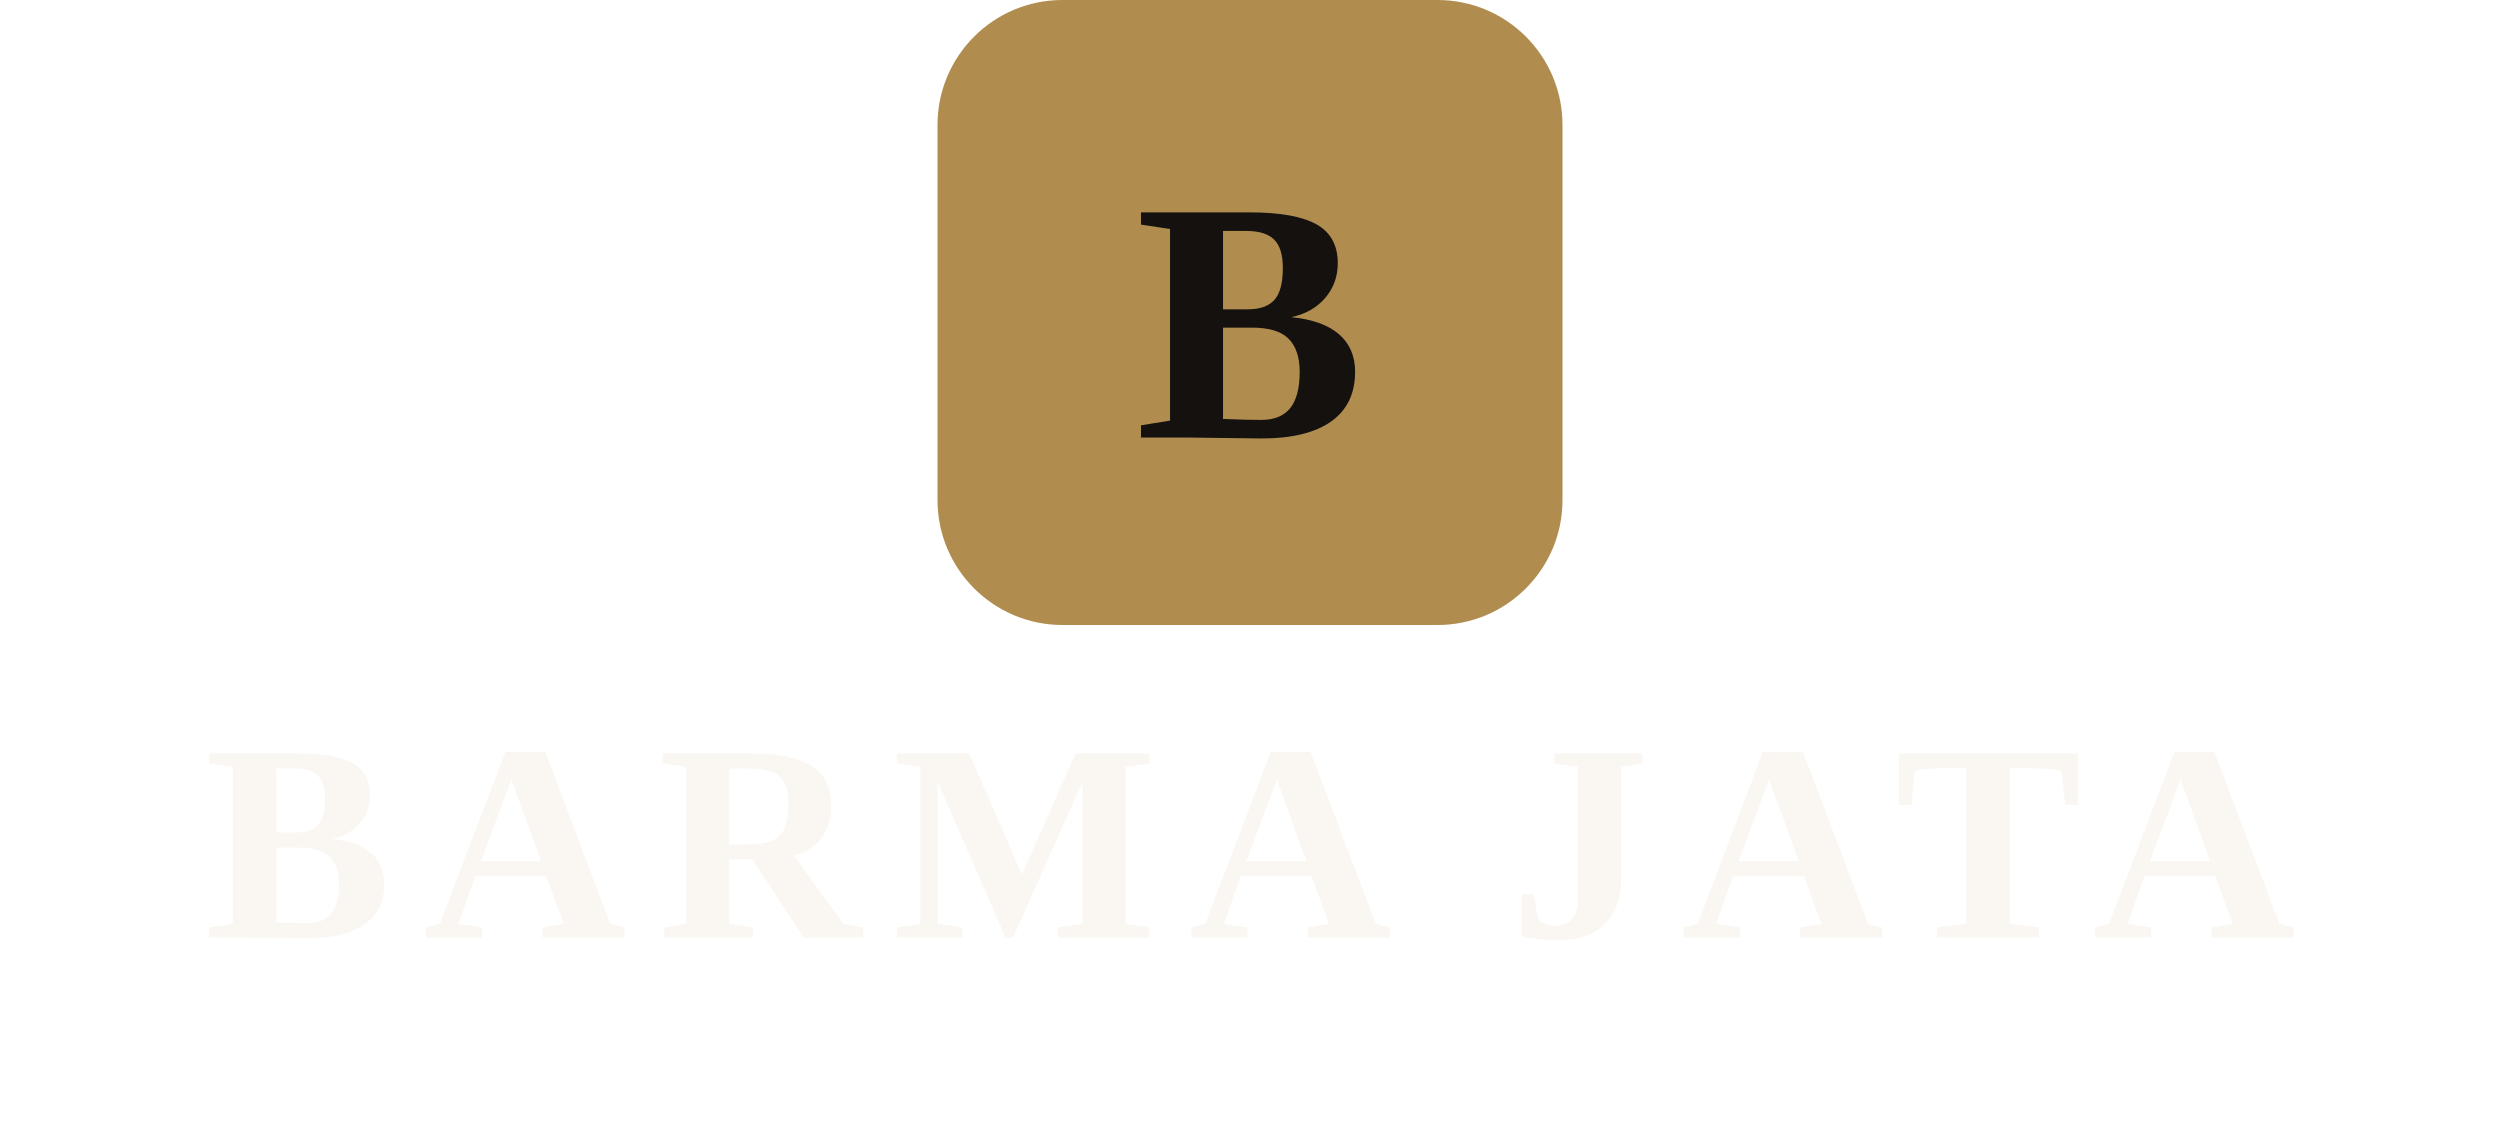
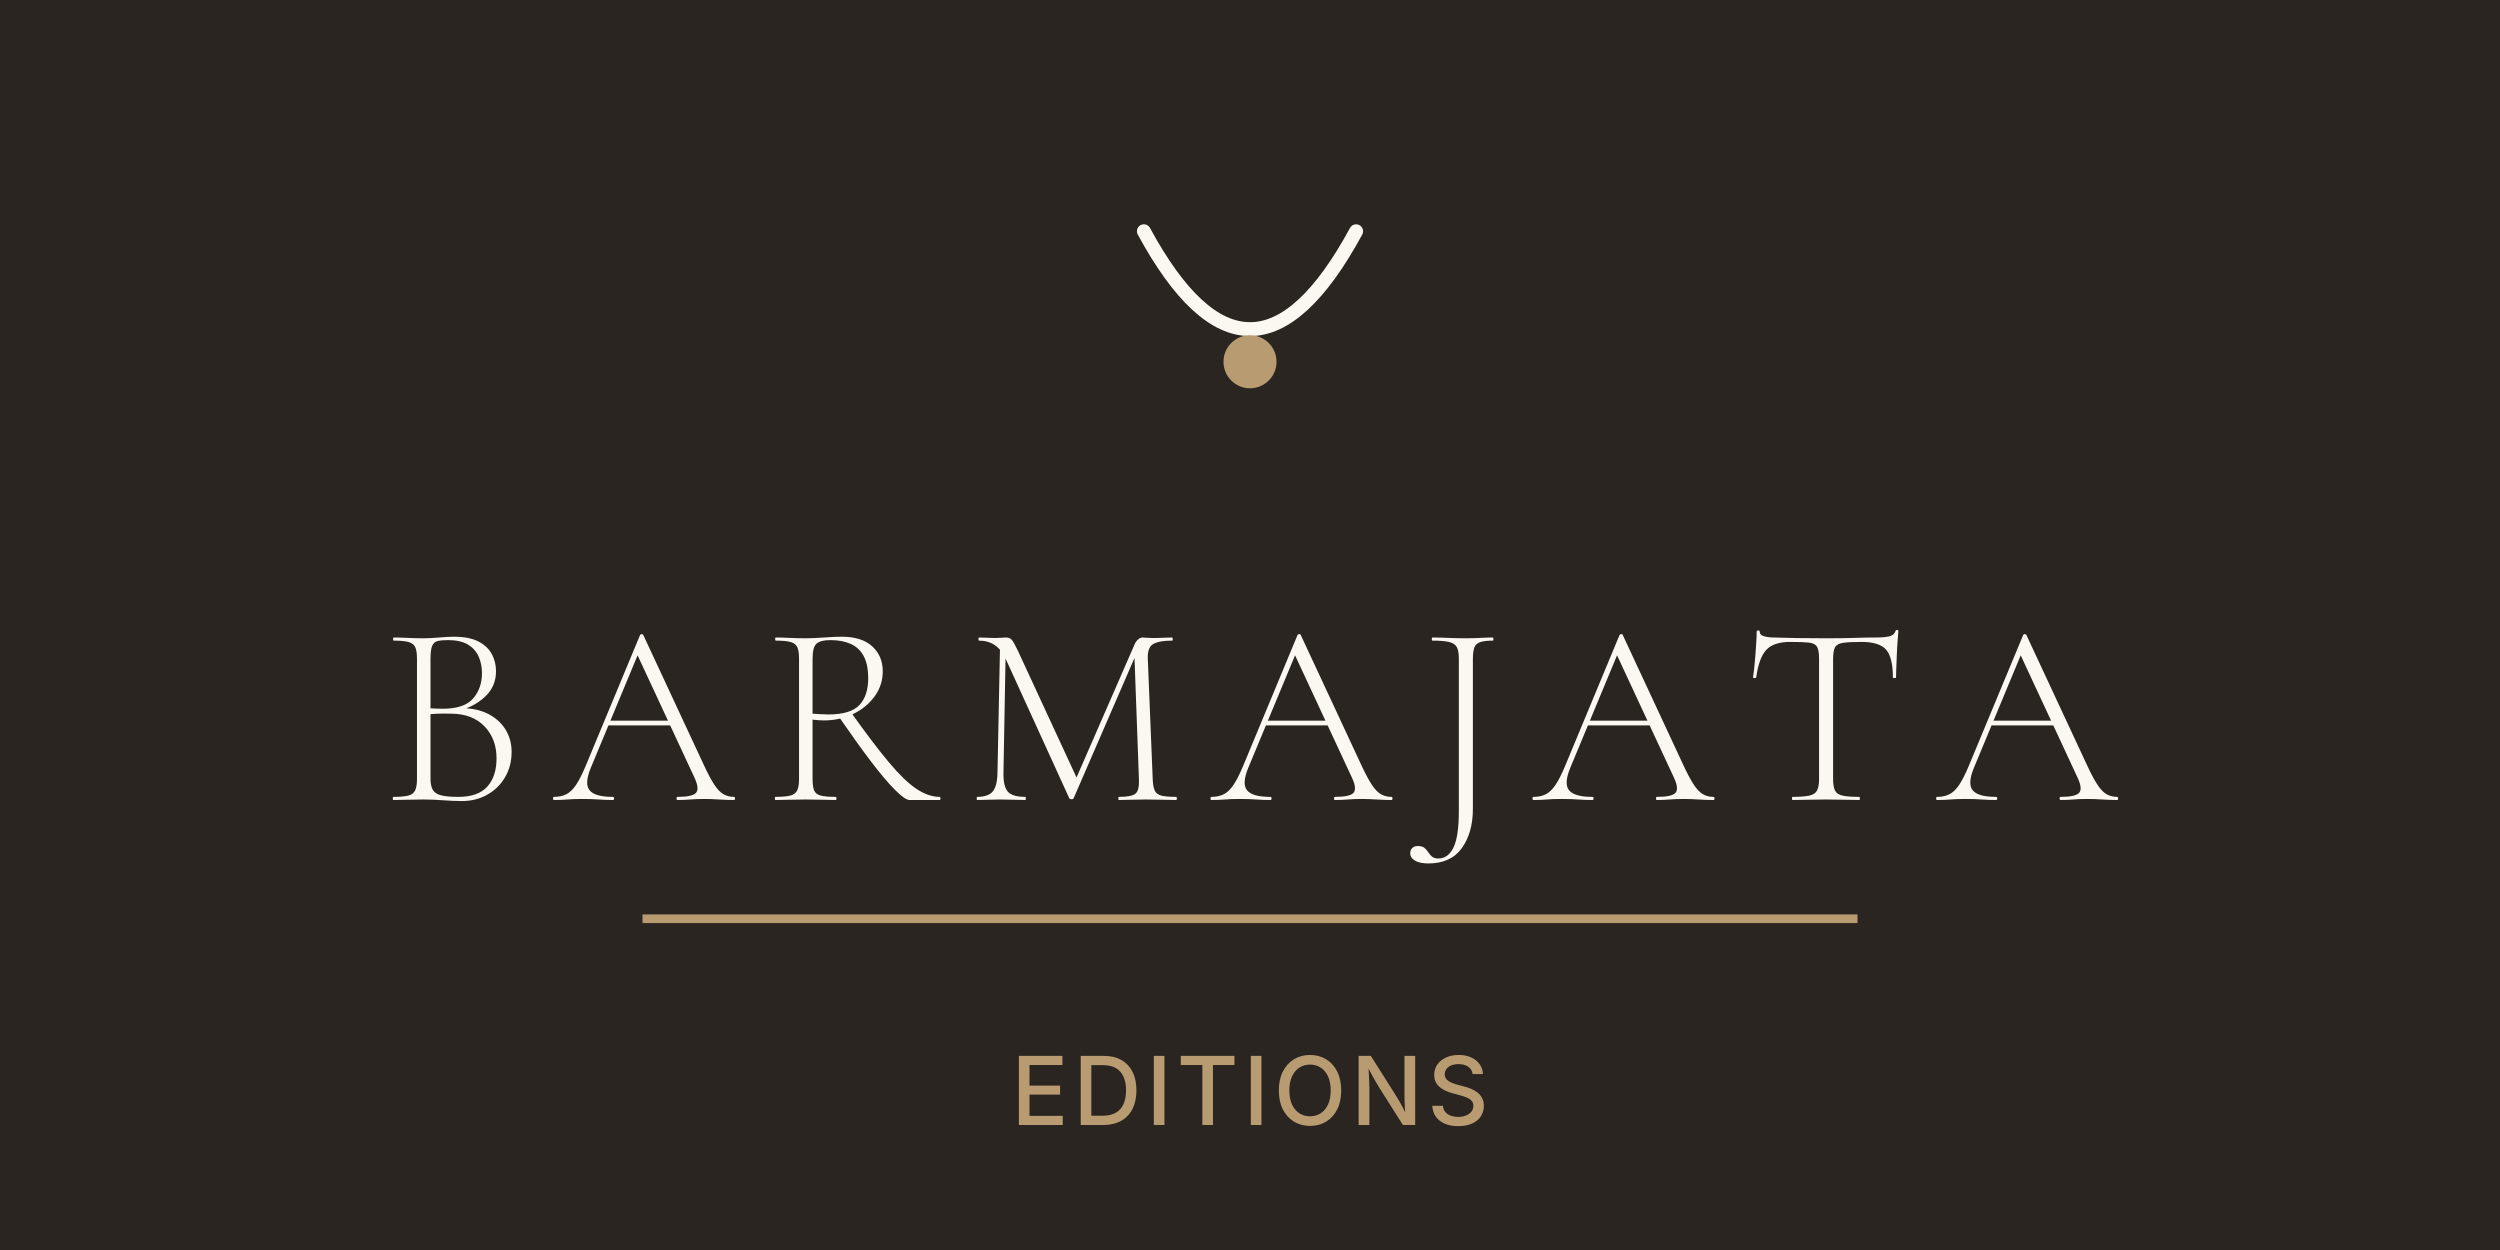
- <svg xmlns="http://www.w3.org/2000/svg" viewBox="0 0 160 72" role="img" aria-hidden="true">
-   <rect x="60" y="0" width="40" height="40" rx="8" fill="#b08d4f" />
-   <text x="80" y="28" text-anchor="middle" font-family="Georgia, 'Times New Roman', serif" font-size="22" font-weight="600" fill="#14110f">B</text>
-   <text x="80" y="60" text-anchor="middle" font-family="Georgia, 'Times New Roman', serif" font-size="18" font-weight="600" letter-spacing="2" fill="#faf7f2">BARMA JATA</text>
+ <svg xmlns="http://www.w3.org/2000/svg" viewBox="0 0 576 288" width="576" height="288" role="img" aria-label="Barmajata Editions">
+   <rect width="576" height="288" fill="#2A2521" />
+   <path d="M263.55 53.28 Q288.00 98.38 312.45 53.28" fill="none" stroke="#FBF8F2" stroke-width="3.20" stroke-linecap="round" />
+   <circle cx="288.00" cy="83.35" r="6.11" fill="#B99B72" />
+   <path transform="translate(87.984,184.320)" d="M17.851 -20.607 18.51 -21.146Q21.925 -21.146 24.501 -19.828Q27.077 -18.51 28.484 -16.234Q29.892 -13.958 29.892 -11.082Q29.892 -7.847 28.394 -5.272Q26.897 -2.696 24.291 -1.228Q21.685 0.24 18.45 0.24Q16.474 0.24 14.077 0.06Q11.681 -0.12 9.585 -0.12Q7.668 -0.12 5.871 -0.06Q4.073 0.0 2.636 0.0Q2.516 0.0 2.516 -0.359Q2.516 -0.719 2.636 -0.719Q4.912 -0.719 6.08 -1.018Q7.248 -1.318 7.668 -2.216Q8.087 -3.115 8.087 -4.852V-32.588Q8.087 -34.325 7.698 -35.194Q7.308 -36.062 6.17 -36.392Q5.032 -36.721 2.756 -36.721Q2.576 -36.721 2.576 -37.081Q2.576 -37.44 2.756 -37.44Q4.133 -37.44 5.901 -37.35Q7.668 -37.26 9.585 -37.26Q11.142 -37.26 13.209 -37.44Q15.276 -37.62 16.593 -37.62Q20.128 -37.62 22.254 -36.511Q24.381 -35.403 25.339 -33.606Q26.298 -31.809 26.298 -29.652Q26.298 -26.238 23.872 -23.902Q21.446 -21.565 17.851 -20.607ZM15.216 -36.841Q13.778 -36.841 12.879 -36.631Q11.981 -36.422 11.591 -35.523Q11.202 -34.625 11.202 -32.468V-20.727L9.405 -21.206Q11.322 -21.086 12.58 -21.056Q13.838 -21.026 14.018 -21.026Q18.99 -21.026 21.026 -23.393Q23.063 -25.759 23.063 -29.233Q23.063 -31.27 22.314 -33.007Q21.565 -34.744 19.858 -35.793Q18.151 -36.841 15.216 -36.841ZM17.612 -0.719Q22.164 -0.719 24.291 -3.085Q26.418 -5.451 26.418 -9.585Q26.418 -14.077 23.662 -16.953Q20.906 -19.828 16.114 -19.888Q14.437 -19.948 12.819 -19.888Q11.202 -19.828 9.585 -19.589L11.202 -20.248V-4.852Q11.202 -3.355 11.681 -2.426Q12.161 -1.498 13.538 -1.108Q14.916 -0.719 17.612 -0.719Z M51.532 -17.192 52.071 -18.271H67.586L68.005 -17.192ZM81.124 -0.719Q81.364 -0.719 81.364 -0.359Q81.364 0.0 81.124 0.0Q79.447 0.0 77.68 -0.12Q75.912 -0.24 74.295 -0.24Q72.438 -0.24 71.09 -0.12Q69.742 0.0 68.125 0.0Q67.885 0.0 67.885 -0.359Q67.885 -0.719 68.125 -0.719Q71.48 -0.719 72.348 -1.617Q73.217 -2.516 72.079 -5.032L58.54 -34.145L59.678 -35.164L48.117 -7.368Q46.619 -3.714 47.877 -2.216Q49.135 -0.719 53.209 -0.719Q53.508 -0.719 53.508 -0.359Q53.508 0.0 53.209 0.0Q51.412 0.0 49.914 -0.12Q48.417 -0.24 46.14 -0.24Q44.044 -0.24 42.756 -0.12Q41.468 0.0 39.671 0.0Q39.431 0.0 39.431 -0.359Q39.431 -0.719 39.671 -0.719Q41.288 -0.719 42.486 -1.318Q43.684 -1.917 44.732 -3.474Q45.781 -5.032 46.979 -7.907L59.499 -38.039Q59.619 -38.219 59.888 -38.219Q60.158 -38.219 60.218 -38.039L74.115 -8.207Q75.493 -5.212 76.571 -3.564Q77.65 -1.917 78.728 -1.318Q79.806 -0.719 81.124 -0.719Z M121.573 0.0Q120.555 0.0 118.219 -2.336Q115.883 -4.673 112.588 -9.016Q109.293 -13.359 105.22 -19.289L108.095 -20.188Q113.247 -12.939 116.841 -8.656Q120.435 -4.373 123.191 -2.546Q125.946 -0.719 128.522 -0.719Q128.702 -0.719 128.702 -0.359Q128.702 0.0 128.522 0.0Q125.827 0.0 124.119 0.0Q122.412 0.0 121.573 0.0ZM105.938 -37.62Q110.551 -37.62 112.977 -35.403Q115.403 -33.187 115.403 -29.652Q115.403 -26.478 113.546 -23.902Q111.689 -21.326 108.604 -19.828Q105.519 -18.331 101.805 -18.331Q101.266 -18.331 100.547 -18.391Q99.828 -18.45 99.229 -18.51V-4.852Q99.229 -3.115 99.589 -2.216Q99.948 -1.318 101.116 -1.018Q102.284 -0.719 104.561 -0.719Q104.74 -0.719 104.74 -0.359Q104.74 0.0 104.561 0.0Q103.123 0.0 101.416 -0.06Q99.708 -0.12 97.612 -0.12Q95.695 -0.12 93.898 -0.06Q92.101 0.0 90.663 0.0Q90.543 0.0 90.543 -0.359Q90.543 -0.719 90.663 -0.719Q92.939 -0.719 94.107 -1.018Q95.276 -1.318 95.695 -2.216Q96.114 -3.115 96.114 -4.852V-32.588Q96.114 -34.325 95.725 -35.194Q95.335 -36.062 94.197 -36.392Q93.059 -36.721 90.783 -36.721Q90.603 -36.721 90.603 -37.081Q90.603 -37.44 90.783 -37.44Q92.161 -37.44 93.928 -37.35Q95.695 -37.26 97.612 -37.26Q99.469 -37.26 101.925 -37.44Q104.381 -37.62 105.938 -37.62ZM112.049 -28.035Q112.049 -31.27 111 -33.187Q109.952 -35.104 108.005 -35.972Q106.058 -36.841 103.303 -36.841Q101.146 -36.841 100.188 -36.062Q99.229 -35.283 99.229 -32.468V-19.888Q100.068 -19.828 101.056 -19.768Q102.045 -19.708 102.823 -19.708Q107.975 -19.708 110.012 -21.865Q112.049 -24.022 112.049 -28.035Z M141.835 -6.23 142.434 -36.062 143.752 -35.942 143.213 -6.23Q143.153 -3.175 144.201 -1.947Q145.25 -0.719 148.245 -0.719Q148.365 -0.719 148.365 -0.359Q148.365 0.0 148.245 0.0Q146.927 0.0 145.519 -0.06Q144.111 -0.12 142.434 -0.12Q140.996 -0.12 139.679 -0.06Q138.361 0.0 137.163 0.0Q137.043 0.0 137.043 -0.359Q137.043 -0.719 137.163 -0.719Q139.679 -0.719 140.727 -1.947Q141.775 -3.175 141.835 -6.23ZM182.989 -0.719Q183.169 -0.719 183.169 -0.359Q183.169 0.0 182.989 0.0Q181.551 0.0 179.784 -0.06Q178.017 -0.12 176.04 -0.12Q174.183 -0.12 172.626 -0.06Q171.068 0.0 169.81 0.0Q169.69 0.0 169.69 -0.359Q169.69 -0.719 169.81 -0.719Q172.805 -0.719 173.674 -1.498Q174.543 -2.276 174.423 -4.852L173.345 -34.385L175.082 -36.601L159.387 -0.419Q159.327 -0.18 158.908 -0.18Q158.488 -0.18 158.369 -0.419L143.752 -32.468Q141.835 -36.721 137.582 -36.721Q137.462 -36.721 137.462 -37.081Q137.462 -37.44 137.582 -37.44Q138.48 -37.44 139.499 -37.38Q140.517 -37.32 141.176 -37.32Q142.015 -37.32 142.734 -37.38Q143.453 -37.44 143.812 -37.44Q144.651 -37.44 145.13 -36.901Q145.609 -36.362 146.568 -34.325L160.286 -4.673L158.728 -2.157L173.464 -35.942Q173.764 -36.601 174.273 -37.021Q174.782 -37.44 175.262 -37.44Q175.561 -37.44 176.16 -37.38Q176.759 -37.32 177.538 -37.32Q179.095 -37.32 180.054 -37.38Q181.012 -37.44 182.091 -37.44Q182.21 -37.44 182.21 -37.081Q182.21 -36.721 182.091 -36.721Q179.155 -36.721 177.778 -35.972Q176.4 -35.224 176.46 -32.708L177.598 -4.852Q177.658 -3.115 178.047 -2.216Q178.436 -1.318 179.575 -1.018Q180.713 -0.719 182.989 -0.719Z M203.011 -17.192 203.55 -18.271H219.065L219.485 -17.192ZM232.604 -0.719Q232.843 -0.719 232.843 -0.359Q232.843 0.0 232.604 0.0Q230.926 0.0 229.159 -0.12Q227.392 -0.24 225.775 -0.24Q223.918 -0.24 222.57 -0.12Q221.222 0.0 219.605 0.0Q219.365 0.0 219.365 -0.359Q219.365 -0.719 219.605 -0.719Q222.959 -0.719 223.828 -1.617Q224.696 -2.516 223.558 -5.032L210.02 -34.145L211.158 -35.164L199.597 -7.368Q198.099 -3.714 199.357 -2.216Q200.615 -0.719 204.689 -0.719Q204.988 -0.719 204.988 -0.359Q204.988 0.0 204.689 0.0Q202.891 0.0 201.394 -0.12Q199.896 -0.24 197.62 -0.24Q195.523 -0.24 194.235 -0.12Q192.947 0.0 191.15 0.0Q190.911 0.0 190.911 -0.359Q190.911 -0.719 191.15 -0.719Q192.768 -0.719 193.966 -1.318Q195.164 -1.917 196.212 -3.474Q197.26 -5.032 198.458 -7.907L210.978 -38.039Q211.098 -38.219 211.368 -38.219Q211.637 -38.219 211.697 -38.039L225.595 -8.207Q226.973 -5.212 228.051 -3.564Q229.129 -1.917 230.208 -1.318Q231.286 -0.719 232.604 -0.719Z M255.98 -37.44Q256.1 -37.44 256.1 -37.081Q256.1 -36.721 255.98 -36.721Q254.004 -36.721 253.015 -36.362Q252.027 -36.002 251.697 -35.104Q251.368 -34.205 251.368 -32.468V2.037Q251.368 7.548 248.822 11.082Q246.276 14.617 241.124 14.617Q239.088 14.617 238.009 13.958Q236.931 13.299 236.931 12.34Q236.931 11.502 237.41 11.052Q237.889 10.603 238.668 10.603Q239.687 10.603 240.196 11.022Q240.705 11.442 241.064 12.011Q241.424 12.58 241.933 13.029Q242.442 13.478 243.401 13.478Q245.677 13.478 246.905 10.932Q248.133 8.387 248.133 2.576V-32.588Q248.133 -34.325 247.684 -35.194Q247.234 -36.062 245.947 -36.392Q244.659 -36.721 242.023 -36.721Q241.903 -36.721 241.903 -37.081Q241.903 -37.44 242.023 -37.44Q243.76 -37.44 245.677 -37.35Q247.594 -37.26 249.691 -37.26Q251.607 -37.26 253.165 -37.35Q254.722 -37.44 255.98 -37.44Z M277.201 -17.192 277.74 -18.271H293.255L293.674 -17.192ZM306.793 -0.719Q307.033 -0.719 307.033 -0.359Q307.033 0.0 306.793 0.0Q305.116 0.0 303.349 -0.12Q301.582 -0.24 299.964 -0.24Q298.107 -0.24 296.759 -0.12Q295.411 0.0 293.794 0.0Q293.554 0.0 293.554 -0.359Q293.554 -0.719 293.794 -0.719Q297.149 -0.719 298.017 -1.617Q298.886 -2.516 297.748 -5.032L284.209 -34.145L285.348 -35.164L273.786 -7.368Q272.288 -3.714 273.546 -2.216Q274.804 -0.719 278.878 -0.719Q279.177 -0.719 279.177 -0.359Q279.177 0.0 278.878 0.0Q277.081 0.0 275.583 -0.12Q274.086 -0.24 271.809 -0.24Q269.713 -0.24 268.425 -0.12Q267.137 0.0 265.34 0.0Q265.1 0.0 265.1 -0.359Q265.1 -0.719 265.34 -0.719Q266.957 -0.719 268.155 -1.318Q269.353 -1.917 270.401 -3.474Q271.45 -5.032 272.648 -7.907L285.168 -38.039Q285.288 -38.219 285.557 -38.219Q285.827 -38.219 285.887 -38.039L299.784 -8.207Q301.162 -5.212 302.24 -3.564Q303.319 -1.917 304.397 -1.318Q305.475 -0.719 306.793 -0.719Z M324.479 -36.422Q320.705 -36.422 318.998 -34.625Q317.29 -32.827 316.632 -28.215Q316.632 -28.095 316.272 -28.095Q315.913 -28.095 315.913 -28.215Q316.032 -28.934 316.182 -30.311Q316.332 -31.689 316.452 -33.277Q316.572 -34.864 316.661 -36.332Q316.751 -37.799 316.751 -38.758Q316.751 -39.057 317.111 -39.057Q317.47 -39.057 317.47 -38.758Q317.47 -38.159 318.039 -37.889Q318.608 -37.62 319.357 -37.53Q320.106 -37.44 320.645 -37.44Q325.797 -37.26 332.686 -37.26Q336.939 -37.26 339.425 -37.35Q341.911 -37.44 344.247 -37.44Q346.224 -37.44 347.332 -37.71Q348.441 -37.979 348.74 -38.938Q348.8 -39.177 349.099 -39.177Q349.399 -39.177 349.399 -38.938Q349.339 -38.039 349.219 -36.541Q349.099 -35.044 349.04 -33.396Q348.98 -31.749 348.92 -30.341Q348.86 -28.934 348.86 -28.215Q348.86 -28.095 348.5 -28.095Q348.141 -28.095 348.141 -28.215Q348.141 -32.827 346.584 -34.625Q345.026 -36.422 340.893 -36.422Q338.077 -36.422 336.669 -36.212Q335.262 -36.002 334.812 -35.194Q334.363 -34.385 334.363 -32.468V-4.852Q334.363 -3.115 334.782 -2.216Q335.202 -1.318 336.49 -1.018Q337.778 -0.719 340.413 -0.719Q340.533 -0.719 340.533 -0.359Q340.533 0.0 340.413 0.0Q338.856 0.0 336.909 -0.06Q334.962 -0.12 332.686 -0.12Q330.529 -0.12 328.582 -0.06Q326.635 0.0 325.018 0.0Q324.898 0.0 324.898 -0.359Q324.898 -0.719 325.018 -0.719Q327.594 -0.719 328.912 -1.018Q330.23 -1.318 330.679 -2.216Q331.128 -3.115 331.128 -4.852V-32.588Q331.128 -34.505 330.649 -35.313Q330.17 -36.122 328.732 -36.272Q327.294 -36.422 324.479 -36.422Z M370.2 -17.192 370.739 -18.271H386.254L386.673 -17.192ZM399.792 -0.719Q400.032 -0.719 400.032 -0.359Q400.032 0.0 399.792 0.0Q398.115 0.0 396.348 -0.12Q394.581 -0.24 392.963 -0.24Q391.106 -0.24 389.758 -0.12Q388.411 0.0 386.793 0.0Q386.554 0.0 386.554 -0.359Q386.554 -0.719 386.793 -0.719Q390.148 -0.719 391.016 -1.617Q391.885 -2.516 390.747 -5.032L377.209 -34.145L378.347 -35.164L366.785 -7.368Q365.288 -3.714 366.546 -2.216Q367.804 -0.719 371.877 -0.719Q372.177 -0.719 372.177 -0.359Q372.177 0.0 371.877 0.0Q370.08 0.0 368.582 -0.12Q367.085 -0.24 364.808 -0.24Q362.712 -0.24 361.424 -0.12Q360.136 0.0 358.339 0.0Q358.099 0.0 358.099 -0.359Q358.099 -0.719 358.339 -0.719Q359.956 -0.719 361.154 -1.318Q362.352 -1.917 363.401 -3.474Q364.449 -5.032 365.647 -7.907L378.167 -38.039Q378.287 -38.219 378.556 -38.219Q378.826 -38.219 378.886 -38.039L392.784 -8.207Q394.161 -5.212 395.24 -3.564Q396.318 -1.917 397.396 -1.318Q398.474 -0.719 399.792 -0.719Z" fill="#FBF8F2" />
+   <line x1="148.03" y1="211.68" x2="427.97" y2="211.68" stroke="#B99B72" stroke-width="1.99" />
+   <path transform="translate(232.992,259.200)" d="M1.762 0.0V-15.924H11.786V-13.825H4.204V-9.081H11.249V-6.997H4.204V-2.099H11.857V0.0Z M21.188 0.0H17.248V-2.134H21.052Q22.86 -2.134 24.059 -2.81Q25.257 -3.487 25.853 -4.795Q26.449 -6.102 26.449 -7.987Q26.449 -9.855 25.855 -11.15Q25.262 -12.444 24.095 -13.117Q22.928 -13.79 21.187 -13.79H17.166V-15.924H21.343Q23.696 -15.924 25.371 -14.972Q27.046 -14.02 27.944 -12.24Q28.842 -10.459 28.842 -7.987Q28.842 -5.498 27.941 -3.709Q27.039 -1.92 25.327 -0.96Q23.614 0.0 21.188 0.0ZM18.451 -15.924V0.0H16.008V-15.924Z M35.294 -15.924V0.0H32.852V-15.924Z M39.067 -13.825V-15.924H51.424V-13.825H46.476V0.0H44.033V-13.825Z M57.641 -15.924V0.0H55.199V-15.924Z M68.846 0.214Q66.782 0.214 65.155 -0.766Q63.528 -1.746 62.59 -3.577Q61.652 -5.408 61.652 -7.951Q61.652 -10.508 62.59 -12.339Q63.528 -14.171 65.155 -15.155Q66.782 -16.138 68.846 -16.138Q70.91 -16.138 72.532 -15.155Q74.153 -14.171 75.088 -12.339Q76.023 -10.508 76.023 -7.951Q76.023 -5.406 75.088 -3.575Q74.153 -1.744 72.532 -0.765Q70.91 0.214 68.846 0.214ZM68.846 -2.006Q70.206 -2.006 71.28 -2.689Q72.354 -3.372 72.977 -4.701Q73.601 -6.031 73.601 -7.951Q73.601 -9.892 72.977 -11.222Q72.354 -12.553 71.28 -13.236Q70.206 -13.919 68.846 -13.919Q67.479 -13.919 66.401 -13.231Q65.323 -12.544 64.698 -11.214Q64.073 -9.883 64.073 -7.951Q64.073 -6.031 64.698 -4.705Q65.323 -3.38 66.401 -2.693Q67.479 -2.006 68.846 -2.006Z M80.036 0.0V-15.924H82.846L88.84 -6.447Q89.139 -5.977 89.513 -5.322Q89.888 -4.668 90.307 -3.852Q90.725 -3.036 91.133 -2.074H90.829Q90.741 -2.984 90.691 -3.876Q90.642 -4.769 90.621 -5.547Q90.601 -6.324 90.601 -6.864V-15.924H93.066V0.0H90.239L84.87 -8.478Q84.438 -9.174 84.028 -9.877Q83.617 -10.579 83.121 -11.502Q82.624 -12.424 81.904 -13.755H82.291Q82.35 -12.581 82.4 -11.557Q82.449 -10.533 82.48 -9.748Q82.511 -8.964 82.511 -8.496V0.0Z M102.985 0.262Q101.201 0.262 99.884 -0.304Q98.568 -0.87 97.826 -1.92Q97.085 -2.971 97.005 -4.426H99.452Q99.53 -3.559 100.018 -2.991Q100.506 -2.423 101.283 -2.144Q102.061 -1.866 102.973 -1.866Q103.983 -1.866 104.773 -2.186Q105.564 -2.506 106.019 -3.087Q106.474 -3.667 106.474 -4.431Q106.474 -5.127 106.078 -5.571Q105.681 -6.014 105 -6.309Q104.318 -6.603 103.458 -6.829L101.592 -7.337Q99.635 -7.865 98.541 -8.893Q97.446 -9.921 97.446 -11.554Q97.446 -12.932 98.19 -13.965Q98.934 -14.998 100.211 -15.568Q101.488 -16.138 103.091 -16.138Q104.727 -16.138 105.971 -15.566Q107.214 -14.994 107.926 -13.999Q108.637 -13.004 108.674 -11.733H106.298Q106.174 -12.828 105.283 -13.428Q104.392 -14.027 103.038 -14.027Q102.078 -14.027 101.365 -13.723Q100.653 -13.419 100.266 -12.892Q99.879 -12.364 99.879 -11.687Q99.879 -10.936 100.343 -10.469Q100.808 -10.002 101.476 -9.732Q102.145 -9.462 102.753 -9.302L104.293 -8.892Q105.055 -8.702 105.861 -8.374Q106.667 -8.046 107.354 -7.528Q108.041 -7.01 108.464 -6.245Q108.888 -5.479 108.888 -4.405Q108.888 -3.053 108.192 -1.997Q107.496 -0.94 106.176 -0.339Q104.856 0.262 102.985 0.262Z" fill="#B99B72" />
</svg>
